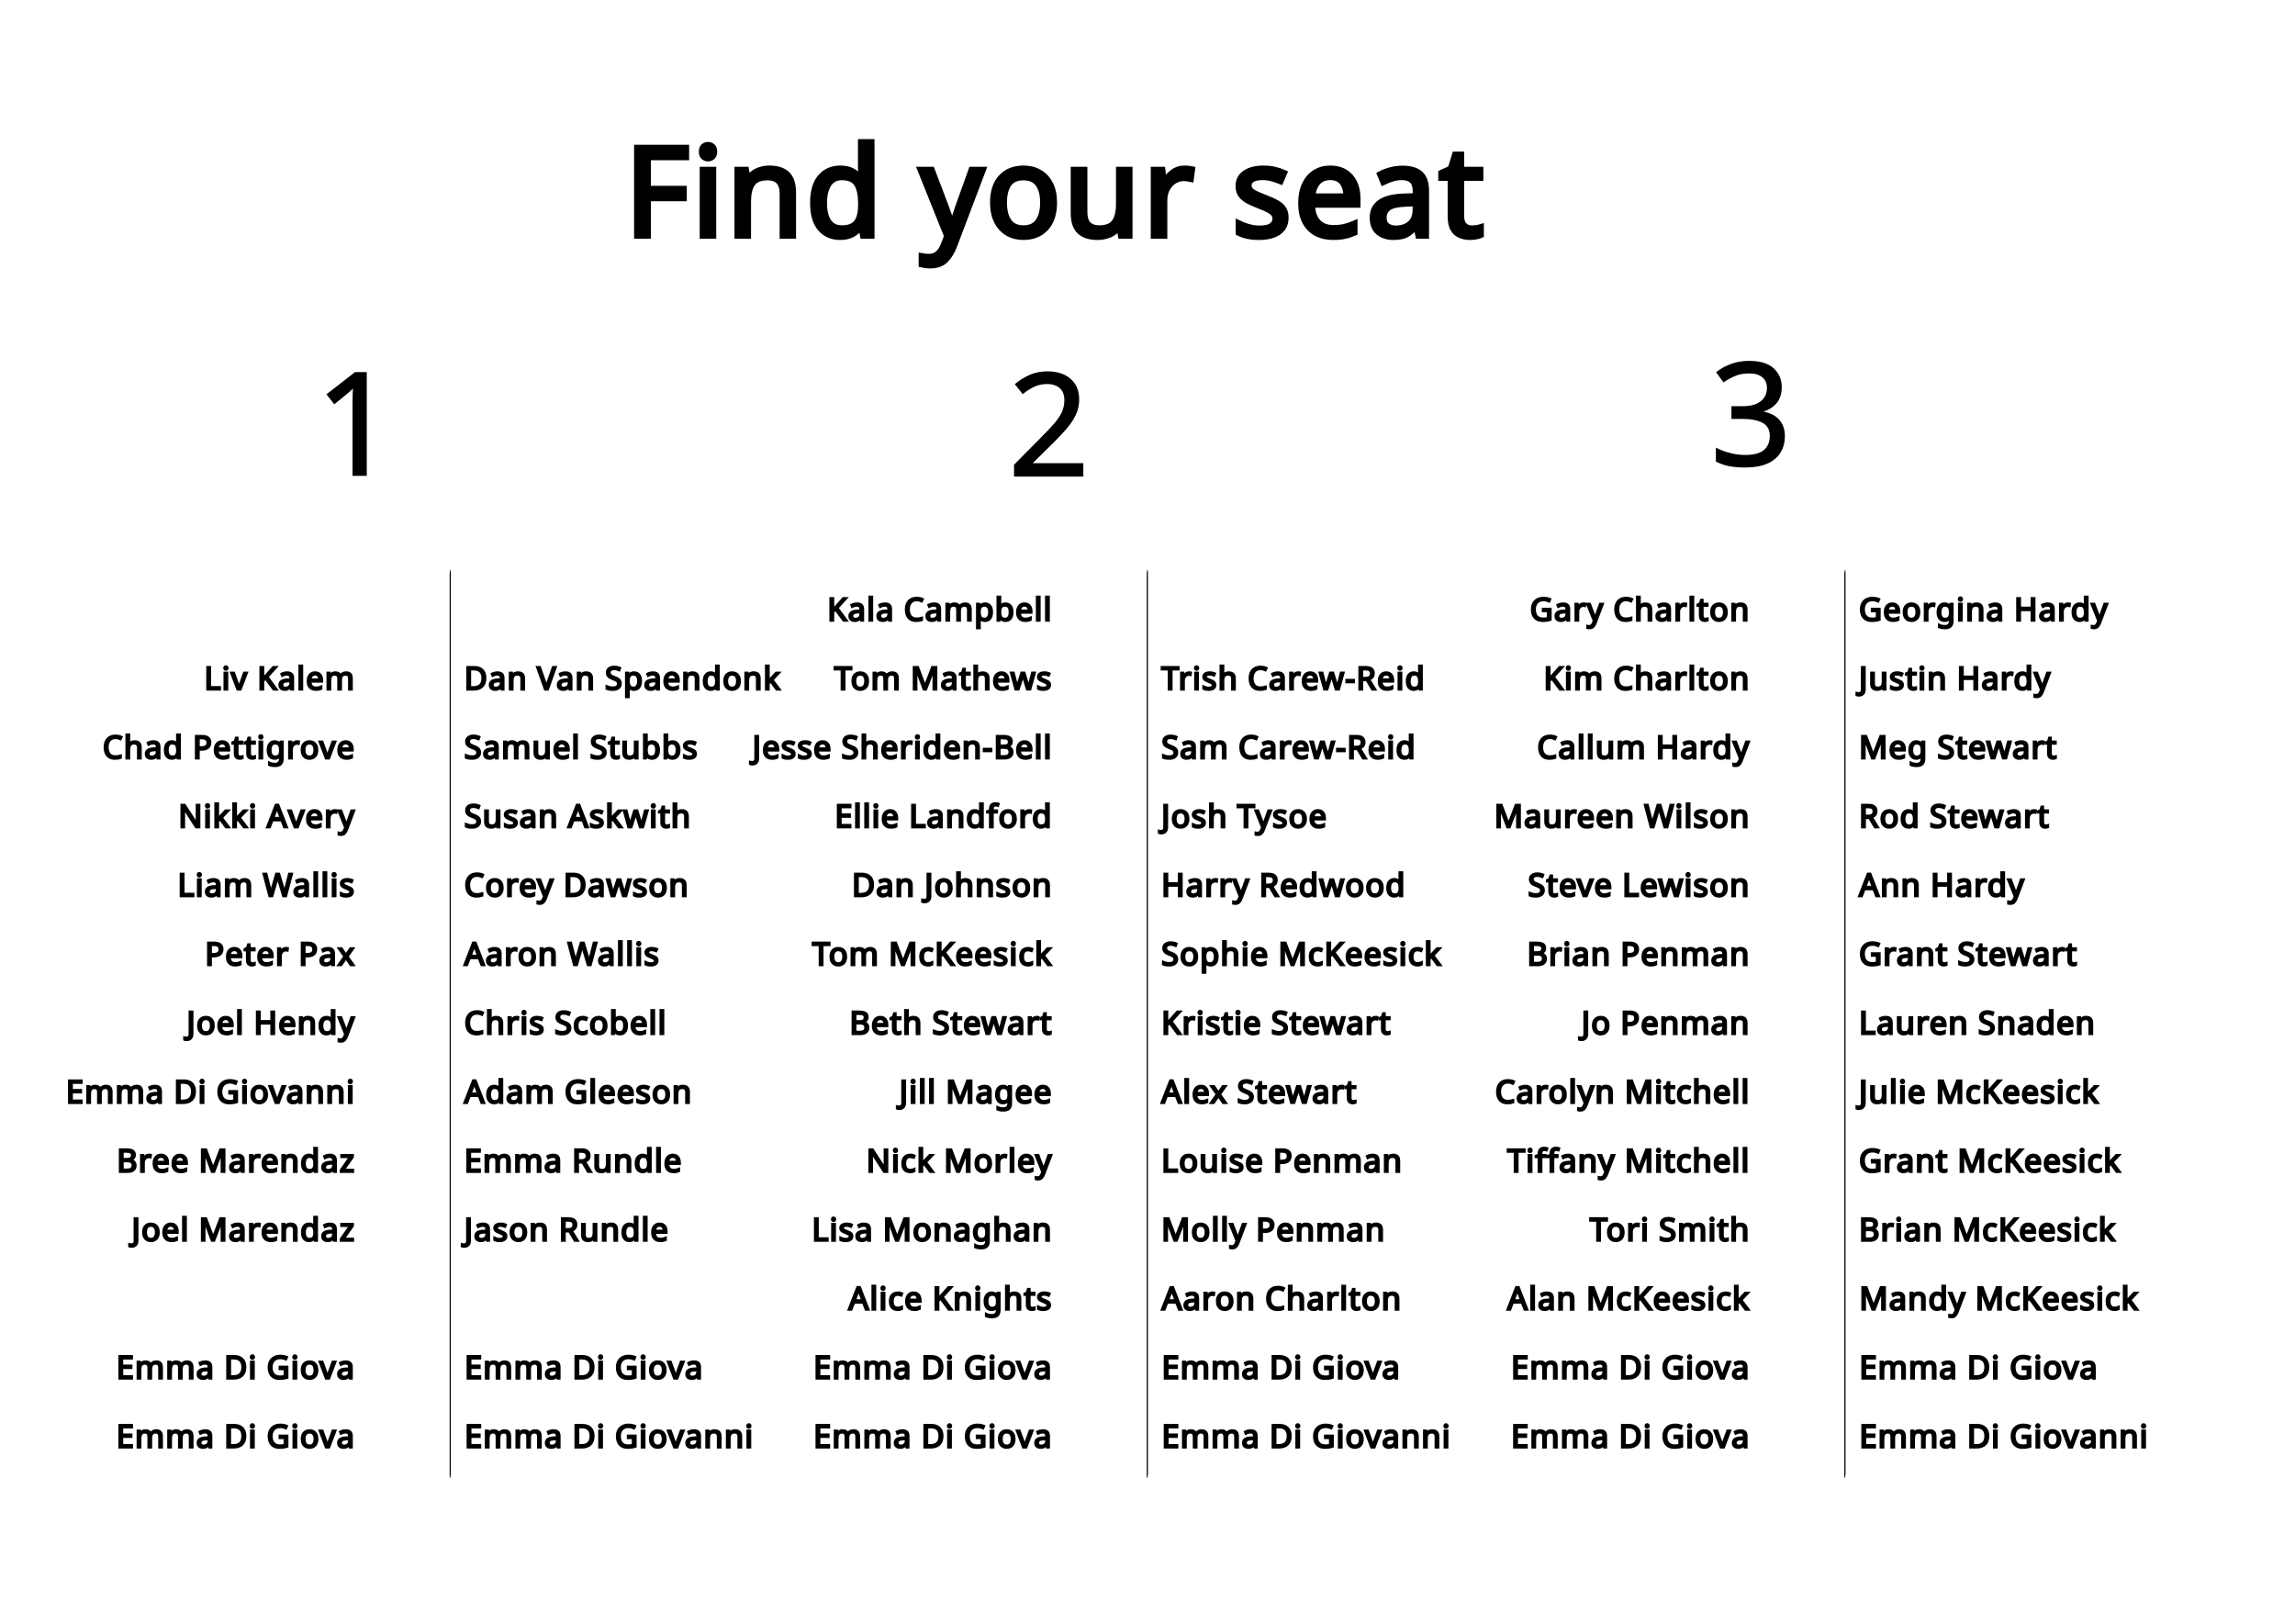
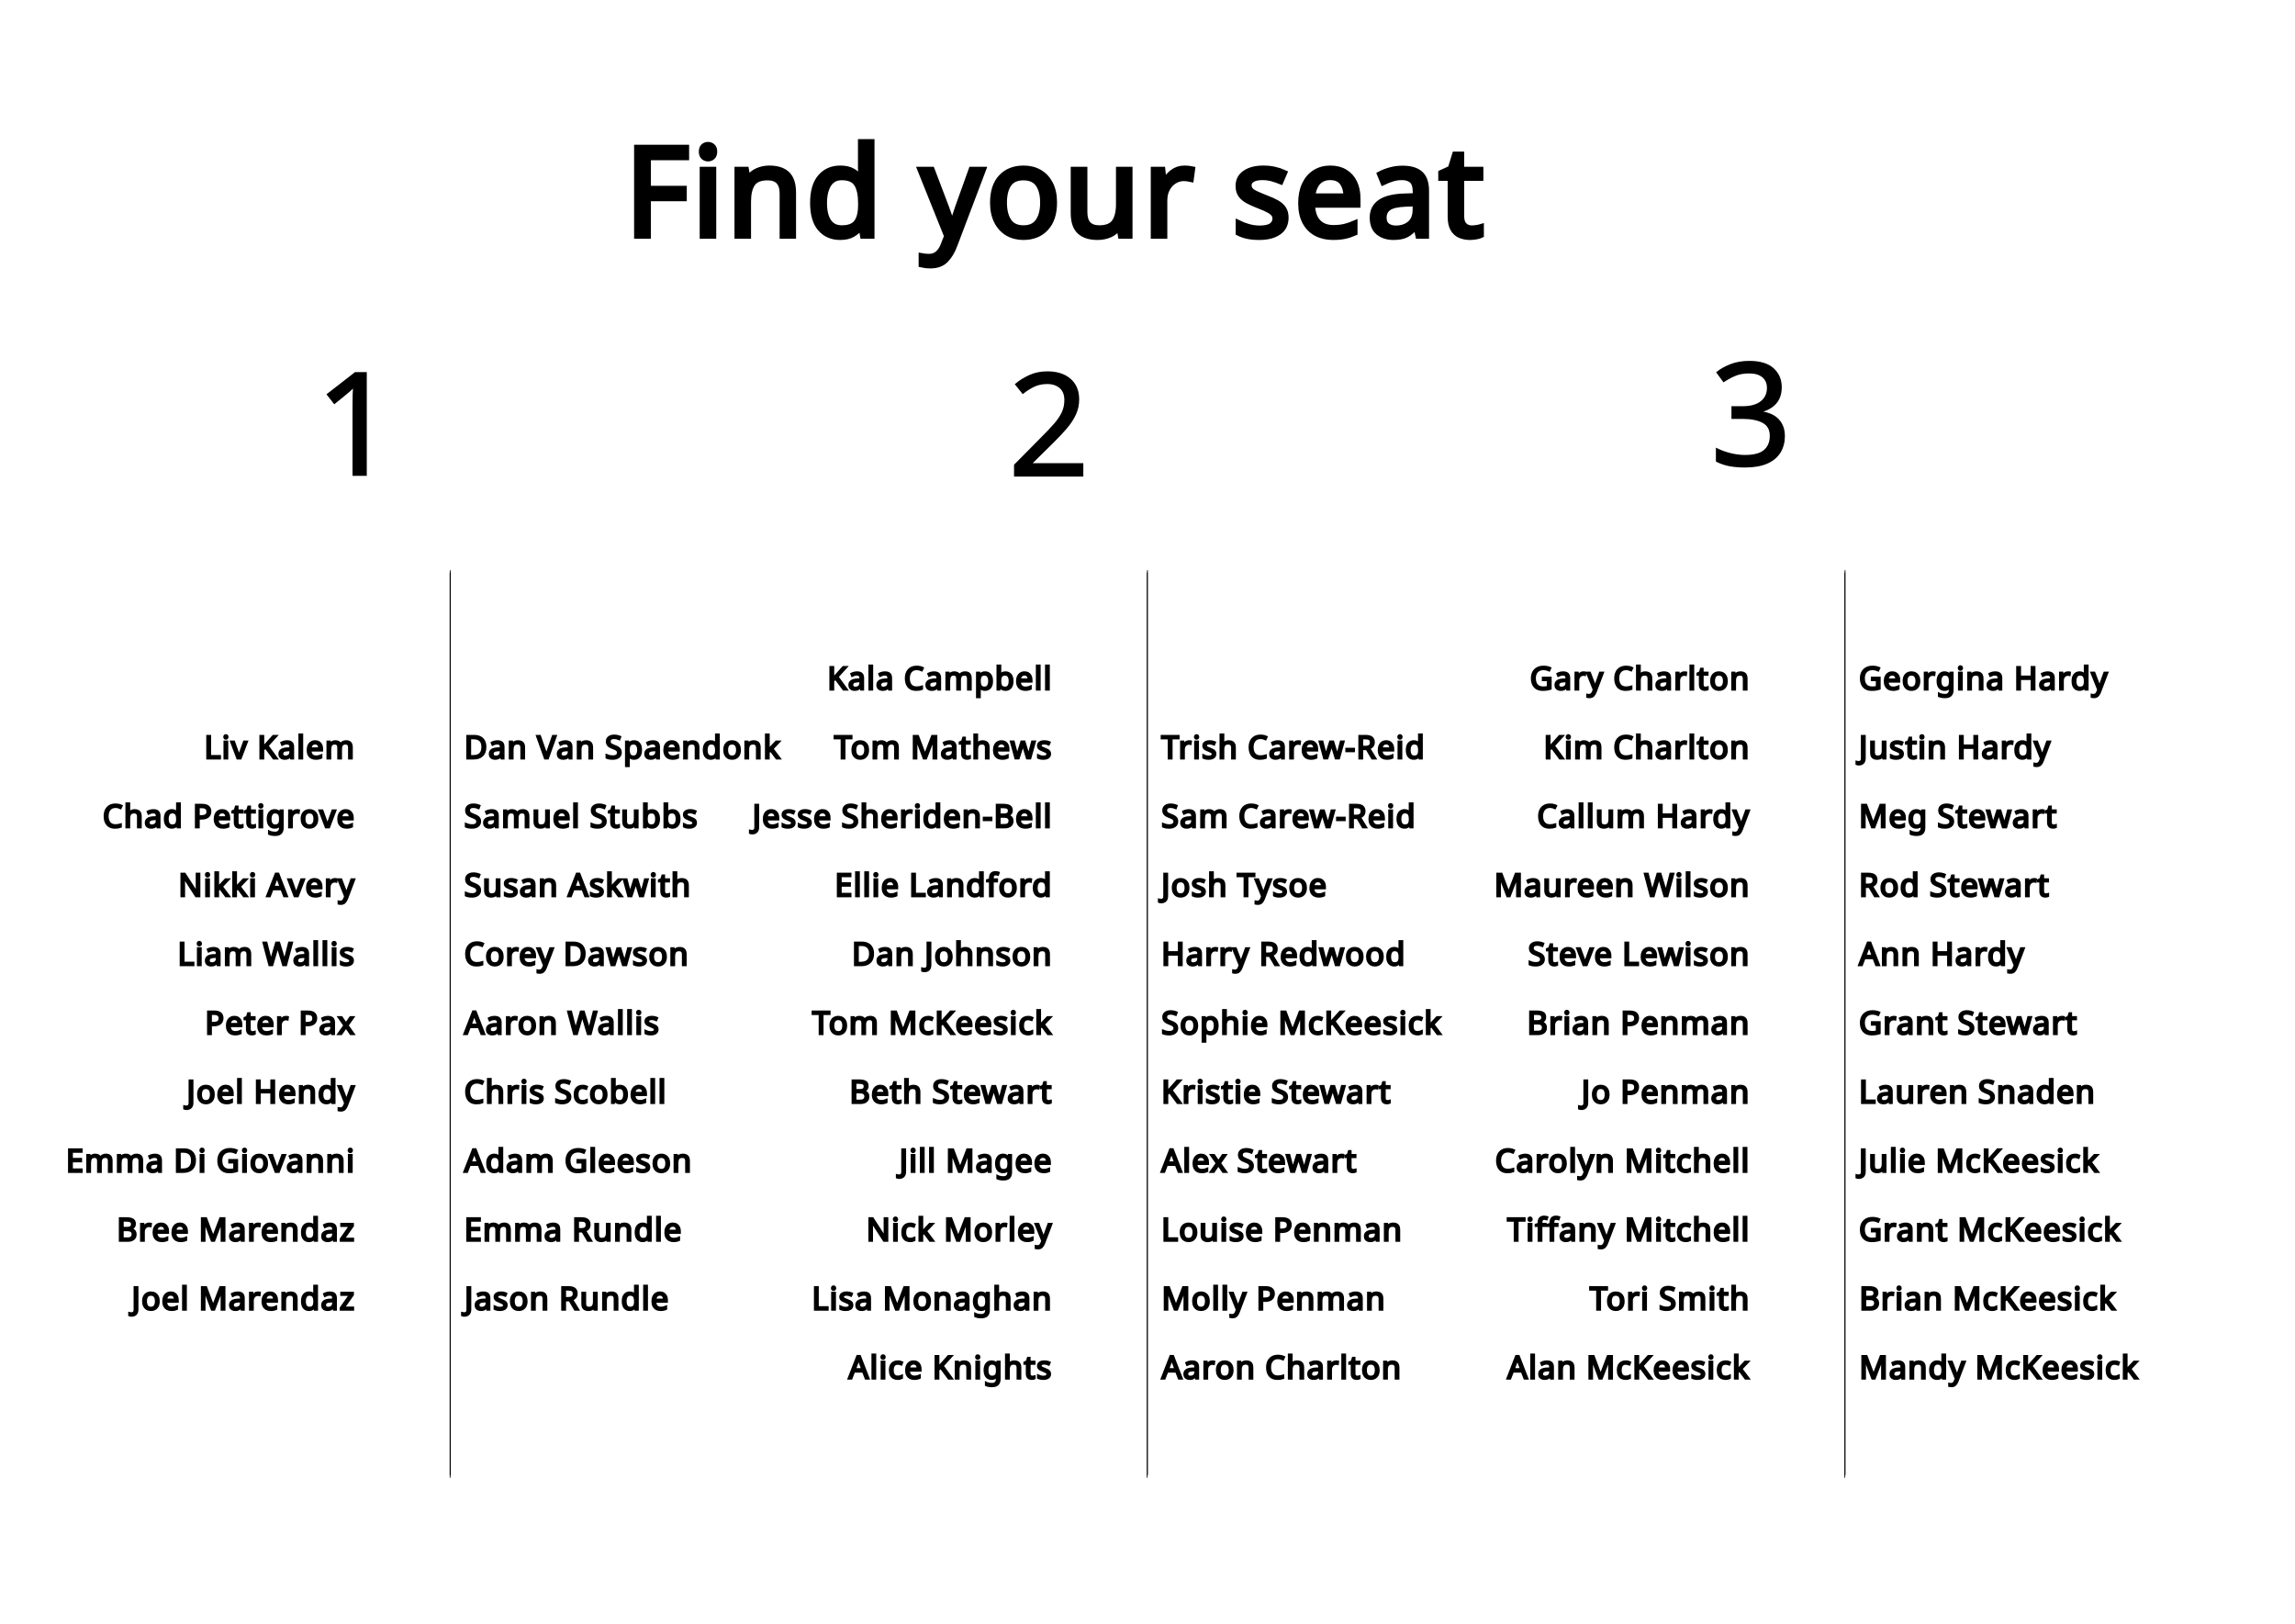
<svg xmlns="http://www.w3.org/2000/svg" height="841mm" id="svg82" version="1.1" viewBox="0 0 4493.9 3178.6" width="1189mm">
  <style>
  @font-face {
      font-family: "roseritta";
      src: url("./Roseritta.otf") format("truetype");
  }
  @font-face {
      font-family: "stmarie";
      src: url("./StMarie-Thin.otf") format("truetype");
  }
  </style>
  <g id="layer1" stroke-dashoffset="13.81" transform="translate(12.782 -62.19)">
    <text font-size="242.16px" id="text1" letter-spacing="5.652px" stroke-width="11.076" style="fill:#000000;font-family:roseritta;font-variant-caps:normal;font-variant-east-asian:normal;font-variant-ligatures:normal;font-variant-numeric:normal;stroke:#000000;text-anchor:middle" text-align="center" x="2217.664" xml:space="preserve" y="524.093">
      <tspan font-family="roseritta" font-size="242.16px" id="tspan1" stroke-width="11.076" style="font-variant-caps:normal;font-variant-east-asian:normal;font-variant-ligatures:normal;font-variant-numeric:normal" x="2220.49" y="524.093">Find your seat</tspan>
    </text>
    <text id="text4" style="fill:#000000;font-family:roseritta;font-size:279.11px;font-variant-caps:normal;font-variant-east-asian:normal;font-variant-ligatures:normal;font-variant-numeric:normal;letter-spacing:2px;stroke-width:3.919;stroke:#000000;text-anchor:middle" text-align="center" x="3600.817" xml:space="preserve" y="972.843">
      <tspan font-family="roseritta" font-size="279.11px" id="tspan4" style="font-variant-caps:normal;font-variant-east-asian:normal;font-variant-ligatures:normal;font-variant-numeric:normal" x="3601.817" y="972.843">3</tspan>
    </text>
    <text id="text3" style="fill:#000000;font-family:roseritta;font-size:279.11px;font-variant-caps:normal;font-variant-east-asian:normal;font-variant-ligatures:normal;font-variant-numeric:normal;letter-spacing:2px;stroke-width:3.919;stroke:#000000;text-anchor:middle" text-align="center" x="2225.644" xml:space="preserve" y="993.343">
      <tspan font-family="roseritta" font-size="279.11px" id="tspan3" style="font-variant-caps:normal;font-variant-east-asian:normal;font-variant-ligatures:normal;font-variant-numeric:normal" x="2226.644" y="993.343">2</tspan>
    </text>
    <text id="text2" style="fill:#000000;font-family:roseritta;font-size:279.11px;font-variant-caps:normal;font-variant-east-asian:normal;font-variant-ligatures:normal;font-variant-numeric:normal;letter-spacing:2px;stroke-width:3.919;stroke:#000000;text-anchor:middle" text-align="center" x="868.638" xml:space="preserve" y="992.009">
      <tspan font-family="roseritta" font-size="279.11px" id="tspan2" style="font-variant-caps:normal;font-variant-east-asian:normal;font-variant-ligatures:normal;font-variant-numeric:normal" x="869.638" y="992.009">1</tspan>
    </text>
    <g id="table1">
      <rect height="1776.4" id="table1Sep" image-rendering="auto" rx=".072" ry="5.752" stroke="#000" stroke-width="1.72" width=".516" x="868.52" y="1178.9" />
      <g id="table1LHS">
        <text id="text57" style="fill:#000000;font-family:stmarie;font-size:61.97px;letter-spacing:2px;stroke-width:3.919;stroke:#000000;text-anchor:end" text-align="end" x="840.119" xml:space="preserve" y="1277.511">
          <tspan id="tspan57" x="842.119" y="1277.511" />
        </text>
        <text id="text58" style="fill:#000000;font-family:stmarie;font-size:61.97px;letter-spacing:2px;stroke-width:3.919;stroke:#000000;text-anchor:end" text-align="end" x="840.119" xml:space="preserve" y="1412.429">
-           <tspan id="tspan58" x="842.119" y="1412.429">Liv Kalem</tspan>
+           <tspan id="tspan58" x="842.119" y="1412.429" />
        </text>
        <text id="text59" style="fill:#000000;font-family:stmarie;font-size:61.97px;letter-spacing:2px;stroke-width:3.919;stroke:#000000;text-anchor:end" text-align="end" x="840.119" xml:space="preserve" y="1547.347">
-           <tspan id="tspan59" x="842.119" y="1547.347">Chad Pettigrove</tspan>
+           <tspan id="tspan59" x="842.119" y="1547.347">Liv Kalem</tspan>
        </text>
        <text id="text60" style="fill:#000000;font-family:stmarie;font-size:61.97px;letter-spacing:2px;stroke-width:3.919;stroke:#000000;text-anchor:end" text-align="end" x="840.119" xml:space="preserve" y="1682.265">
-           <tspan id="tspan60" x="842.119" y="1682.265">Nikki Avery</tspan>
+           <tspan id="tspan60" x="842.119" y="1682.265">Chad Pettigrove</tspan>
        </text>
        <text id="text61" style="fill:#000000;font-family:stmarie;font-size:61.97px;letter-spacing:2px;stroke-width:3.919;stroke:#000000;text-anchor:end" text-align="end" x="840.119" xml:space="preserve" y="1817.184">
-           <tspan id="tspan61" x="842.119" y="1817.184">Liam Wallis</tspan>
+           <tspan id="tspan61" x="842.119" y="1817.184">Nikki Avery</tspan>
        </text>
        <text id="text62" style="fill:#000000;font-family:stmarie;font-size:61.97px;letter-spacing:2px;stroke-width:3.919;stroke:#000000;text-anchor:end" text-align="end" x="840.119" xml:space="preserve" y="1952.102">
-           <tspan id="tspan62" x="842.119" y="1952.102">Peter Pax</tspan>
+           <tspan id="tspan62" x="842.119" y="1952.102">Liam Wallis</tspan>
        </text>
        <text id="text63" style="fill:#000000;font-family:stmarie;font-size:61.97px;letter-spacing:2px;stroke-width:3.919;stroke:#000000;text-anchor:end" text-align="end" x="840.119" xml:space="preserve" y="2087.02">
-           <tspan id="tspan63" x="842.119" y="2087.02">Joel Hendy</tspan>
+           <tspan id="tspan63" x="842.119" y="2087.02">Peter Pax</tspan>
        </text>
        <text id="text64" style="fill:#000000;font-family:stmarie;font-size:61.97px;letter-spacing:2px;stroke-width:3.919;stroke:#000000;text-anchor:end" text-align="end" x="840.119" xml:space="preserve" y="2221.938">
-           <tspan id="tspan64" x="842.119" y="2221.938">Emma Di Giovanni</tspan>
+           <tspan id="tspan64" x="842.119" y="2221.938">Joel Hendy</tspan>
        </text>
        <text id="text65" style="fill:#000000;font-family:stmarie;font-size:61.97px;letter-spacing:2px;stroke-width:3.919;stroke:#000000;text-anchor:end" text-align="end" x="840.119" xml:space="preserve" y="2356.856">
-           <tspan id="tspan65" x="842.119" y="2356.856">Bree Marendaz</tspan>
+           <tspan id="tspan65" x="842.119" y="2356.856">Emma Di Giovanni</tspan>
        </text>
        <text id="text66" style="fill:#000000;font-family:stmarie;font-size:61.97px;letter-spacing:2px;stroke-width:3.919;stroke:#000000;text-anchor:end" text-align="end" x="840.119" xml:space="preserve" y="2491.774">
-           <tspan id="tspan66" x="842.119" y="2491.774">Joel Marendaz</tspan>
+           <tspan id="tspan66" x="842.119" y="2491.774">Bree Marendaz</tspan>
        </text>
        <text id="text67" style="fill:#000000;font-family:stmarie;font-size:61.97px;letter-spacing:2px;stroke-width:3.919;stroke:#000000;text-anchor:end" text-align="end" x="840.119" xml:space="preserve" y="2626.692">
-           <tspan id="tspan67" x="842.119" y="2626.692" />
+           <tspan id="tspan67" x="842.119" y="2626.692">Joel Marendaz</tspan>
        </text>
        <text id="text68" style="fill:#000000;font-family:stmarie;font-size:61.97px;letter-spacing:2px;stroke-width:3.919;stroke:#000000;text-anchor:end" text-align="end" x="840.119" xml:space="preserve" y="2761.61">
-           <tspan id="tspan68" x="842.119" y="2761.61">Emma Di Giova</tspan>
+           <tspan id="tspan68" x="842.119" y="2761.61" />
        </text>
        <text id="text69" style="fill:#000000;font-family:stmarie;font-size:61.97px;letter-spacing:2px;stroke-width:3.919;stroke:#000000;text-anchor:end" text-align="end" x="840.119" xml:space="preserve" y="2896.528">
-           <tspan id="tspan69" x="842.119" y="2896.528">Emma Di Giova</tspan>
+           <tspan id="tspan69" x="842.119" y="2896.528" />
        </text>
      </g>
      <g id="table1RHS">
        <text id="text70" style="fill:#000000;font-family:stmarie;font-size:61.97px;letter-spacing:2px;stroke-width:3.919;stroke:#000000;text-anchor:end" text-align="end" x="896.201" xml:space="preserve" y="1277.511">
          <tspan id="tspan70" text-align="start" text-anchor="start" x="896.201" y="1277.511" />
        </text>
        <text id="text71" style="fill:#000000;font-family:stmarie;font-size:61.97px;letter-spacing:2px;stroke-width:3.919;stroke:#000000;text-anchor:end" text-align="end" x="896.201" xml:space="preserve" y="1412.429">
-           <tspan id="tspan71" text-align="start" text-anchor="start" x="896.201" y="1412.429">Dan Van Spaendonk</tspan>
+           <tspan id="tspan71" text-align="start" text-anchor="start" x="896.201" y="1412.429" />
        </text>
        <text id="text72" style="fill:#000000;font-family:stmarie;font-size:61.97px;letter-spacing:2px;stroke-width:3.919;stroke:#000000;text-anchor:end" text-align="end" x="896.201" xml:space="preserve" y="1547.347">
-           <tspan id="tspan72" text-align="start" text-anchor="start" x="896.201" y="1547.347">Samuel Stubbs</tspan>
+           <tspan id="tspan72" text-align="start" text-anchor="start" x="896.201" y="1547.347">Dan Van Spaendonk</tspan>
        </text>
        <text id="text73" style="fill:#000000;font-family:stmarie;font-size:61.97px;letter-spacing:2px;stroke-width:3.919;stroke:#000000;text-anchor:end" text-align="end" x="896.201" xml:space="preserve" y="1682.265">
-           <tspan id="tspan73" text-align="start" text-anchor="start" x="896.201" y="1682.265">Susan Askwith</tspan>
+           <tspan id="tspan73" text-align="start" text-anchor="start" x="896.201" y="1682.265">Samuel Stubbs</tspan>
        </text>
        <text id="text74" style="fill:#000000;font-family:stmarie;font-size:61.97px;letter-spacing:2px;stroke-width:3.919;stroke:#000000;text-anchor:end" text-align="end" x="896.201" xml:space="preserve" y="1817.184">
-           <tspan id="tspan74" text-align="start" text-anchor="start" x="896.201" y="1817.184">Corey Dawson</tspan>
+           <tspan id="tspan74" text-align="start" text-anchor="start" x="896.201" y="1817.184">Susan Askwith</tspan>
        </text>
        <text id="text75" style="fill:#000000;font-family:stmarie;font-size:61.97px;letter-spacing:2px;stroke-width:3.919;stroke:#000000;text-anchor:end" text-align="end" x="896.201" xml:space="preserve" y="1952.102">
-           <tspan id="tspan75" text-align="start" text-anchor="start" x="896.201" y="1952.102">Aaron Wallis</tspan>
+           <tspan id="tspan75" text-align="start" text-anchor="start" x="896.201" y="1952.102">Corey Dawson</tspan>
        </text>
        <text id="text76" style="fill:#000000;font-family:stmarie;font-size:61.97px;letter-spacing:2px;stroke-width:3.919;stroke:#000000;text-anchor:end" text-align="end" x="896.201" xml:space="preserve" y="2087.02">
-           <tspan id="tspan76" text-align="start" text-anchor="start" x="896.201" y="2087.02">Chris Scobell</tspan>
+           <tspan id="tspan76" text-align="start" text-anchor="start" x="896.201" y="2087.02">Aaron Wallis</tspan>
        </text>
        <text id="text77" style="fill:#000000;font-family:stmarie;font-size:61.97px;letter-spacing:2px;stroke-width:3.919;stroke:#000000;text-anchor:end" text-align="end" x="896.201" xml:space="preserve" y="2221.938">
-           <tspan id="tspan77" text-align="start" text-anchor="start" x="896.201" y="2221.938">Adam Gleeson</tspan>
+           <tspan id="tspan77" text-align="start" text-anchor="start" x="896.201" y="2221.938">Chris Scobell</tspan>
        </text>
        <text id="text78" style="fill:#000000;font-family:stmarie;font-size:61.97px;letter-spacing:2px;stroke-width:3.919;stroke:#000000;text-anchor:end" text-align="end" x="896.201" xml:space="preserve" y="2356.856">
-           <tspan id="tspan78" text-align="start" text-anchor="start" x="896.201" y="2356.856">Emma Rundle</tspan>
+           <tspan id="tspan78" text-align="start" text-anchor="start" x="896.201" y="2356.856">Adam Gleeson</tspan>
        </text>
        <text id="text79" style="fill:#000000;font-family:stmarie;font-size:61.97px;letter-spacing:2px;stroke-width:3.919;stroke:#000000;text-anchor:end" text-align="end" x="896.201" xml:space="preserve" y="2491.774">
-           <tspan id="tspan79" text-align="start" text-anchor="start" x="896.201" y="2491.774">Jason Rundle</tspan>
+           <tspan id="tspan79" text-align="start" text-anchor="start" x="896.201" y="2491.774">Emma Rundle</tspan>
        </text>
        <text id="text80" style="fill:#000000;font-family:stmarie;font-size:61.97px;letter-spacing:2px;stroke-width:3.919;stroke:#000000;text-anchor:end" text-align="end" x="896.82" xml:space="preserve" y="2626.692">
-           <tspan id="tspan80" text-align="start" text-anchor="start" x="896.82" y="2626.692" />
+           <tspan id="tspan80" text-align="start" text-anchor="start" x="896.82" y="2626.692">Jason Rundle</tspan>
        </text>
        <text id="text81" style="fill:#000000;font-family:stmarie;font-size:61.97px;letter-spacing:2px;stroke-width:3.919;stroke:#000000;text-anchor:end" text-align="end" x="896.82" xml:space="preserve" y="2761.61">
-           <tspan id="tspan81" text-align="start" text-anchor="start" x="896.82" y="2761.61">Emma Di Giova</tspan>
+           <tspan id="tspan81" text-align="start" text-anchor="start" x="896.82" y="2761.61" />
        </text>
        <text id="text82" style="fill:#000000;font-family:stmarie;font-size:61.97px;letter-spacing:2px;stroke-width:3.919;stroke:#000000;text-anchor:end" text-align="end" x="896.82" xml:space="preserve" y="2896.528">
-           <tspan id="tspan82" text-align="start" text-anchor="start" x="896.82" y="2896.528">Emma Di Giovanni</tspan>
+           <tspan id="tspan82" text-align="start" text-anchor="start" x="896.82" y="2896.528" />
        </text>
      </g>
    </g>
    <g id="table2">
      <rect height="1776.4" id="rect31" image-rendering="auto" rx=".072" ry="5.752" stroke="#000" stroke-width="1.72" width=".516" x="2233.6" y="1178.9" />
      <g id="table2LHS">
        <text id="text31" style="fill:#000000;font-family:stmarie;font-size:61.97px;letter-spacing:2px;stroke-width:3.919;stroke:#000000;text-anchor:end" text-align="end" x="2205.219" xml:space="preserve" y="1277.511">
-           <tspan id="tspan31" x="2207.219" y="1277.511">Kala Campbell</tspan>
+           <tspan id="tspan31" x="2207.219" y="1277.511" />
        </text>
        <text id="text32" style="fill:#000000;font-family:stmarie;font-size:61.97px;letter-spacing:2px;stroke-width:3.919;stroke:#000000;text-anchor:end" text-align="end" x="2205.219" xml:space="preserve" y="1412.429">
-           <tspan id="tspan32" x="2207.219" y="1412.429">Tom Mathews</tspan>
+           <tspan id="tspan32" x="2207.219" y="1412.429">Kala Campbell</tspan>
        </text>
        <text id="text33" style="fill:#000000;font-family:stmarie;font-size:61.97px;letter-spacing:2px;stroke-width:3.919;stroke:#000000;text-anchor:end" text-align="end" x="2205.219" xml:space="preserve" y="1547.347">
-           <tspan id="tspan33" x="2207.219" y="1547.347">Jesse Sheriden-Bell</tspan>
+           <tspan id="tspan33" x="2207.219" y="1547.347">Tom Mathews</tspan>
        </text>
        <text id="text34" style="fill:#000000;font-family:stmarie;font-size:61.97px;letter-spacing:2px;stroke-width:3.919;stroke:#000000;text-anchor:end" text-align="end" x="2205.219" xml:space="preserve" y="1682.265">
-           <tspan id="tspan34" x="2207.219" y="1682.265">Ellie Landford</tspan>
+           <tspan id="tspan34" x="2207.219" y="1682.265">Jesse Sheriden-Bell</tspan>
        </text>
        <text id="text35" style="fill:#000000;font-family:stmarie;font-size:61.97px;letter-spacing:2px;stroke-width:3.919;stroke:#000000;text-anchor:end" text-align="end" x="2205.219" xml:space="preserve" y="1817.184">
-           <tspan id="tspan35" x="2207.219" y="1817.184">Dan Johnson</tspan>
+           <tspan id="tspan35" x="2207.219" y="1817.184">Ellie Landford</tspan>
        </text>
        <text id="text36" style="fill:#000000;font-family:stmarie;font-size:61.97px;letter-spacing:2px;stroke-width:3.919;stroke:#000000;text-anchor:end" text-align="end" x="2205.219" xml:space="preserve" y="1952.102">
-           <tspan id="tspan36" x="2207.219" y="1952.102">Tom McKeesick</tspan>
+           <tspan id="tspan36" x="2207.219" y="1952.102">Dan Johnson</tspan>
        </text>
        <text id="text37" style="fill:#000000;font-family:stmarie;font-size:61.97px;letter-spacing:2px;stroke-width:3.919;stroke:#000000;text-anchor:end" text-align="end" x="2205.219" xml:space="preserve" y="2087.02">
-           <tspan id="tspan37" x="2207.219" y="2087.02">Beth Stewart</tspan>
+           <tspan id="tspan37" x="2207.219" y="2087.02">Tom McKeesick</tspan>
        </text>
        <text id="text38" style="fill:#000000;font-family:stmarie;font-size:61.97px;letter-spacing:2px;stroke-width:3.919;stroke:#000000;text-anchor:end" text-align="end" x="2205.219" xml:space="preserve" y="2221.938">
-           <tspan id="tspan38" x="2207.219" y="2221.938">Jill Magee</tspan>
+           <tspan id="tspan38" x="2207.219" y="2221.938">Beth Stewart</tspan>
        </text>
        <text id="text39" style="fill:#000000;font-family:stmarie;font-size:61.97px;letter-spacing:2px;stroke-width:3.919;stroke:#000000;text-anchor:end" text-align="end" x="2205.219" xml:space="preserve" y="2356.856">
-           <tspan id="tspan39" x="2207.219" y="2356.856">Nick Morley</tspan>
+           <tspan id="tspan39" x="2207.219" y="2356.856">Jill Magee</tspan>
        </text>
        <text id="text40" style="fill:#000000;font-family:stmarie;font-size:61.97px;letter-spacing:2px;stroke-width:3.919;stroke:#000000;text-anchor:end" text-align="end" x="2205.219" xml:space="preserve" y="2491.774">
-           <tspan id="tspan40" x="2207.219" y="2491.774">Lisa Monaghan</tspan>
+           <tspan id="tspan40" x="2207.219" y="2491.774">Nick Morley</tspan>
        </text>
        <text id="text41" style="fill:#000000;font-family:stmarie;font-size:61.97px;letter-spacing:2px;stroke-width:3.919;stroke:#000000;text-anchor:end" text-align="end" x="2205.219" xml:space="preserve" y="2626.692">
-           <tspan id="tspan41" x="2207.219" y="2626.692">Alice Knights</tspan>
+           <tspan id="tspan41" x="2207.219" y="2626.692">Lisa Monaghan</tspan>
        </text>
        <text id="text42" style="fill:#000000;font-family:stmarie;font-size:61.97px;letter-spacing:2px;stroke-width:3.919;stroke:#000000;text-anchor:end" text-align="end" x="2205.219" xml:space="preserve" y="2761.61">
-           <tspan id="tspan42" x="2207.219" y="2761.61">Emma Di Giova</tspan>
+           <tspan id="tspan42" x="2207.219" y="2761.61">Alice Knights</tspan>
        </text>
        <text id="text43" style="fill:#000000;font-family:stmarie;font-size:61.97px;letter-spacing:2px;stroke-width:3.919;stroke:#000000;text-anchor:end" text-align="end" x="2205.219" xml:space="preserve" y="2896.528">
-           <tspan id="tspan43" x="2207.219" y="2896.528">Emma Di Giova</tspan>
+           <tspan id="tspan43" x="2207.219" y="2896.528" />
        </text>
      </g>
      <g id="table2RHS">
        <text id="text44" style="fill:#000000;font-family:stmarie;font-size:61.97px;letter-spacing:2px;stroke-width:3.919;stroke:#000000;text-anchor:end" text-align="end" x="2261.3" xml:space="preserve" y="1277.511">
          <tspan id="tspan44" text-align="start" text-anchor="start" x="2261.3" y="1277.511" />
        </text>
        <text id="text45" style="fill:#000000;font-family:stmarie;font-size:61.97px;letter-spacing:2px;stroke-width:3.919;stroke:#000000;text-anchor:end" text-align="end" x="2261.3" xml:space="preserve" y="1412.429">
-           <tspan id="tspan45" text-align="start" text-anchor="start" x="2261.3" y="1412.429">Trish Carew-Reid</tspan>
+           <tspan id="tspan45" text-align="start" text-anchor="start" x="2261.3" y="1412.429" />
        </text>
        <text id="text46" style="fill:#000000;font-family:stmarie;font-size:61.97px;letter-spacing:2px;stroke-width:3.919;stroke:#000000;text-anchor:end" text-align="end" x="2261.3" xml:space="preserve" y="1547.347">
-           <tspan id="tspan46" text-align="start" text-anchor="start" x="2261.3" y="1547.347">Sam Carew-Reid</tspan>
+           <tspan id="tspan46" text-align="start" text-anchor="start" x="2261.3" y="1547.347">Trish Carew-Reid</tspan>
        </text>
        <text id="text47" style="fill:#000000;font-family:stmarie;font-size:61.97px;letter-spacing:2px;stroke-width:3.919;stroke:#000000;text-anchor:end" text-align="end" x="2261.3" xml:space="preserve" y="1682.265">
-           <tspan id="tspan47" text-align="start" text-anchor="start" x="2261.3" y="1682.265">Josh Tysoe</tspan>
+           <tspan id="tspan47" text-align="start" text-anchor="start" x="2261.3" y="1682.265">Sam Carew-Reid</tspan>
        </text>
        <text id="text48" style="fill:#000000;font-family:stmarie;font-size:61.97px;letter-spacing:2px;stroke-width:3.919;stroke:#000000;text-anchor:end" text-align="end" x="2261.3" xml:space="preserve" y="1817.184">
-           <tspan id="tspan48" text-align="start" text-anchor="start" x="2261.3" y="1817.184">Harry Redwood</tspan>
+           <tspan id="tspan48" text-align="start" text-anchor="start" x="2261.3" y="1817.184">Josh Tysoe</tspan>
        </text>
        <text id="text49" style="fill:#000000;font-family:stmarie;font-size:61.97px;letter-spacing:2px;stroke-width:3.919;stroke:#000000;text-anchor:end" text-align="end" x="2261.3" xml:space="preserve" y="1952.102">
-           <tspan id="tspan49" text-align="start" text-anchor="start" x="2261.3" y="1952.102">Sophie McKeesick</tspan>
+           <tspan id="tspan49" text-align="start" text-anchor="start" x="2261.3" y="1952.102">Harry Redwood</tspan>
        </text>
        <text id="text50" style="fill:#000000;font-family:stmarie;font-size:61.97px;letter-spacing:2px;stroke-width:3.919;stroke:#000000;text-anchor:end" text-align="end" x="2261.3" xml:space="preserve" y="2087.02">
-           <tspan id="tspan50" text-align="start" text-anchor="start" x="2261.3" y="2087.02">Kristie Stewart</tspan>
+           <tspan id="tspan50" text-align="start" text-anchor="start" x="2261.3" y="2087.02">Sophie McKeesick</tspan>
        </text>
        <text id="text51" style="fill:#000000;font-family:stmarie;font-size:61.97px;letter-spacing:2px;stroke-width:3.919;stroke:#000000;text-anchor:end" text-align="end" x="2261.3" xml:space="preserve" y="2221.938">
-           <tspan id="tspan51" text-align="start" text-anchor="start" x="2261.3" y="2221.938">Alex Stewart</tspan>
+           <tspan id="tspan51" text-align="start" text-anchor="start" x="2261.3" y="2221.938">Kristie Stewart</tspan>
        </text>
        <text id="text52" style="fill:#000000;font-family:stmarie;font-size:61.97px;letter-spacing:2px;stroke-width:3.919;stroke:#000000;text-anchor:end" text-align="end" x="2261.3" xml:space="preserve" y="2356.856">
-           <tspan id="tspan52" text-align="start" text-anchor="start" x="2261.3" y="2356.856">Louise Penman</tspan>
+           <tspan id="tspan52" text-align="start" text-anchor="start" x="2261.3" y="2356.856">Alex Stewart</tspan>
        </text>
        <text id="text53" style="fill:#000000;font-family:stmarie;font-size:61.97px;letter-spacing:2px;stroke-width:3.919;stroke:#000000;text-anchor:end" text-align="end" x="2261.3" xml:space="preserve" y="2491.774">
-           <tspan id="tspan53" text-align="start" text-anchor="start" x="2261.3" y="2491.774">Molly Penman</tspan>
+           <tspan id="tspan53" text-align="start" text-anchor="start" x="2261.3" y="2491.774">Louise Penman</tspan>
        </text>
        <text id="text54" style="fill:#000000;font-family:stmarie;font-size:61.97px;letter-spacing:2px;stroke-width:3.919;stroke:#000000;text-anchor:end" text-align="end" x="2261.92" xml:space="preserve" y="2626.692">
-           <tspan id="tspan54" text-align="start" text-anchor="start" x="2261.92" y="2626.692">Aaron Charlton</tspan>
+           <tspan id="tspan54" text-align="start" text-anchor="start" x="2261.92" y="2626.692">Molly Penman</tspan>
        </text>
        <text id="text55" style="fill:#000000;font-family:stmarie;font-size:61.97px;letter-spacing:2px;stroke-width:3.919;stroke:#000000;text-anchor:end" text-align="end" x="2261.92" xml:space="preserve" y="2761.61">
-           <tspan id="tspan55" text-align="start" text-anchor="start" x="2261.92" y="2761.61">Emma Di Giova</tspan>
+           <tspan id="tspan55" text-align="start" text-anchor="start" x="2261.92" y="2761.61">Aaron Charlton</tspan>
        </text>
        <text id="text56" style="fill:#000000;font-family:stmarie;font-size:61.97px;letter-spacing:2px;stroke-width:3.919;stroke:#000000;text-anchor:end" text-align="end" x="2261.92" xml:space="preserve" y="2896.528">
-           <tspan id="tspan56" text-align="start" text-anchor="start" x="2261.92" y="2896.528">Emma Di Giovanni</tspan>
+           <tspan id="tspan56" text-align="start" text-anchor="start" x="2261.92" y="2896.528" />
        </text>
      </g>
    </g>
    <g id="table3">
      <rect height="1776.4" id="table3Sep" image-rendering="auto" rx=".072" ry="5.752" stroke="#000" stroke-width="1.72" width=".516" x="3599.6" y="1178.9" />
      <g id="table3LHS">
        <text id="text5" style="fill:#000000;font-family:stmarie;font-size:61.97px;letter-spacing:2px;stroke-width:3.919;stroke:#000000;text-anchor:end" text-align="end" x="3571.219" xml:space="preserve" y="1277.511">
-           <tspan id="tspan5" x="3573.219" y="1277.511">Gary Charlton</tspan>
+           <tspan id="tspan5" x="3573.219" y="1277.511" />
        </text>
        <text id="text6" style="fill:#000000;font-family:stmarie;font-size:61.97px;letter-spacing:2px;stroke-width:3.919;stroke:#000000;text-anchor:end" text-align="end" x="3571.219" xml:space="preserve" y="1412.429">
-           <tspan id="tspan6" x="3573.219" y="1412.429">Kim Charlton</tspan>
+           <tspan id="tspan6" x="3573.219" y="1412.429">Gary Charlton</tspan>
        </text>
        <text id="text7" style="fill:#000000;font-family:stmarie;font-size:61.97px;letter-spacing:2px;stroke-width:3.919;stroke:#000000;text-anchor:end" text-align="end" x="3571.219" xml:space="preserve" y="1547.347">
-           <tspan id="tspan7" x="3573.219" y="1547.347">Callum Hardy</tspan>
+           <tspan id="tspan7" x="3573.219" y="1547.347">Kim Charlton</tspan>
        </text>
        <text id="text8" style="fill:#000000;font-family:stmarie;font-size:61.97px;letter-spacing:2px;stroke-width:3.919;stroke:#000000;text-anchor:end" text-align="end" x="3571.219" xml:space="preserve" y="1682.265">
-           <tspan id="tspan8" x="3573.219" y="1682.265">Maureen Wilson</tspan>
+           <tspan id="tspan8" x="3573.219" y="1682.265">Callum Hardy</tspan>
        </text>
        <text id="text9" style="fill:#000000;font-family:stmarie;font-size:61.97px;letter-spacing:2px;stroke-width:3.919;stroke:#000000;text-anchor:end" text-align="end" x="3571.219" xml:space="preserve" y="1817.184">
-           <tspan id="tspan9" x="3573.219" y="1817.184">Steve Lewison</tspan>
+           <tspan id="tspan9" x="3573.219" y="1817.184">Maureen Wilson</tspan>
        </text>
        <text id="text10" style="fill:#000000;font-family:stmarie;font-size:61.97px;letter-spacing:2px;stroke-width:3.919;stroke:#000000;text-anchor:end" text-align="end" x="3571.219" xml:space="preserve" y="1952.102">
-           <tspan id="tspan10" x="3573.219" y="1952.102">Brian Penman</tspan>
+           <tspan id="tspan10" x="3573.219" y="1952.102">Steve Lewison</tspan>
        </text>
        <text id="text11" style="fill:#000000;font-family:stmarie;font-size:61.97px;letter-spacing:2px;stroke-width:3.919;stroke:#000000;text-anchor:end" text-align="end" x="3571.219" xml:space="preserve" y="2087.02">
-           <tspan id="tspan11" x="3573.219" y="2087.02">Jo Penman</tspan>
+           <tspan id="tspan11" x="3573.219" y="2087.02">Brian Penman</tspan>
        </text>
        <text id="text12" style="fill:#000000;font-family:stmarie;font-size:61.97px;letter-spacing:2px;stroke-width:3.919;stroke:#000000;text-anchor:end" text-align="end" x="3571.219" xml:space="preserve" y="2221.938">
-           <tspan id="tspan12" x="3573.219" y="2221.938">Carolyn Mitchell</tspan>
+           <tspan id="tspan12" x="3573.219" y="2221.938">Jo Penman</tspan>
        </text>
        <text id="text13" style="fill:#000000;font-family:stmarie;font-size:61.97px;letter-spacing:2px;stroke-width:3.919;stroke:#000000;text-anchor:end" text-align="end" x="3571.219" xml:space="preserve" y="2356.856">
-           <tspan id="tspan13" x="3573.219" y="2356.856">Tiffany Mitchell</tspan>
+           <tspan id="tspan13" x="3573.219" y="2356.856">Carolyn Mitchell</tspan>
        </text>
        <text id="text14" style="fill:#000000;font-family:stmarie;font-size:61.97px;letter-spacing:2px;stroke-width:3.919;stroke:#000000;text-anchor:end" text-align="end" x="3571.219" xml:space="preserve" y="2491.774">
-           <tspan id="tspan14" x="3573.219" y="2491.774">Tori Smith</tspan>
+           <tspan id="tspan14" x="3573.219" y="2491.774">Tiffany Mitchell</tspan>
        </text>
        <text id="text15" style="fill:#000000;font-family:stmarie;font-size:61.97px;letter-spacing:2px;stroke-width:3.919;stroke:#000000;text-anchor:end" text-align="end" x="3571.219" xml:space="preserve" y="2626.692">
-           <tspan id="tspan15" x="3573.219" y="2626.692">Alan McKeesick</tspan>
+           <tspan id="tspan15" x="3573.219" y="2626.692">Tori Smith</tspan>
        </text>
        <text id="text16" style="fill:#000000;font-family:stmarie;font-size:61.97px;letter-spacing:2px;stroke-width:3.919;stroke:#000000;text-anchor:end" text-align="end" x="3571.219" xml:space="preserve" y="2761.61">
-           <tspan id="tspan16" x="3573.219" y="2761.61">Emma Di Giova</tspan>
+           <tspan id="tspan16" x="3573.219" y="2761.61">Alan McKeesick</tspan>
        </text>
        <text id="text17" style="fill:#000000;font-family:stmarie;font-size:61.97px;letter-spacing:2px;stroke-width:3.919;stroke:#000000;text-anchor:end" text-align="end" x="3571.219" xml:space="preserve" y="2896.528">
-           <tspan id="tspan17" x="3573.219" y="2896.528">Emma Di Giova</tspan>
+           <tspan id="tspan17" x="3573.219" y="2896.528" />
        </text>
      </g>
      <g id="table3RHS">
        <text id="text18" style="fill:#000000;font-family:stmarie;font-size:61.97px;letter-spacing:2px;stroke-width:3.919;stroke:#000000;text-anchor:end" text-align="end" x="3627.3" xml:space="preserve" y="1277.511">
-           <tspan id="tspan18" text-align="start" text-anchor="start" x="3627.3" y="1277.511">Georgina Hardy</tspan>
+           <tspan id="tspan18" text-align="start" text-anchor="start" x="3627.3" y="1277.511" />
        </text>
        <text id="text19" style="fill:#000000;font-family:stmarie;font-size:61.97px;letter-spacing:2px;stroke-width:3.919;stroke:#000000;text-anchor:end" text-align="end" x="3627.3" xml:space="preserve" y="1412.429">
-           <tspan id="tspan19" text-align="start" text-anchor="start" x="3627.3" y="1412.429">Justin Hardy</tspan>
+           <tspan id="tspan19" text-align="start" text-anchor="start" x="3627.3" y="1412.429">Georgina Hardy</tspan>
        </text>
        <text id="text20" style="fill:#000000;font-family:stmarie;font-size:61.97px;letter-spacing:2px;stroke-width:3.919;stroke:#000000;text-anchor:end" text-align="end" x="3627.3" xml:space="preserve" y="1547.347">
-           <tspan id="tspan20" text-align="start" text-anchor="start" x="3627.3" y="1547.347">Meg Stewart</tspan>
+           <tspan id="tspan20" text-align="start" text-anchor="start" x="3627.3" y="1547.347">Justin Hardy</tspan>
        </text>
        <text id="text21" style="fill:#000000;font-family:stmarie;font-size:61.97px;letter-spacing:2px;stroke-width:3.919;stroke:#000000;text-anchor:end" text-align="end" x="3627.3" xml:space="preserve" y="1682.265">
-           <tspan id="tspan21" text-align="start" text-anchor="start" x="3627.3" y="1682.265">Rod Stewart</tspan>
+           <tspan id="tspan21" text-align="start" text-anchor="start" x="3627.3" y="1682.265">Meg Stewart</tspan>
        </text>
        <text id="text22" style="fill:#000000;font-family:stmarie;font-size:61.97px;letter-spacing:2px;stroke-width:3.919;stroke:#000000;text-anchor:end" text-align="end" x="3627.3" xml:space="preserve" y="1817.184">
-           <tspan id="tspan22" text-align="start" text-anchor="start" x="3627.3" y="1817.184">Ann Hardy</tspan>
+           <tspan id="tspan22" text-align="start" text-anchor="start" x="3627.3" y="1817.184">Rod Stewart</tspan>
        </text>
        <text id="text23" style="fill:#000000;font-family:stmarie;font-size:61.97px;letter-spacing:2px;stroke-width:3.919;stroke:#000000;text-anchor:end" text-align="end" x="3627.3" xml:space="preserve" y="1952.102">
-           <tspan id="tspan23" text-align="start" text-anchor="start" x="3627.3" y="1952.102">Grant Stewart</tspan>
+           <tspan id="tspan23" text-align="start" text-anchor="start" x="3627.3" y="1952.102">Ann Hardy</tspan>
        </text>
        <text id="text24" style="fill:#000000;font-family:stmarie;font-size:61.97px;letter-spacing:2px;stroke-width:3.919;stroke:#000000;text-anchor:end" text-align="end" x="3627.3" xml:space="preserve" y="2087.02">
-           <tspan id="tspan24" text-align="start" text-anchor="start" x="3627.3" y="2087.02">Lauren Snaden</tspan>
+           <tspan id="tspan24" text-align="start" text-anchor="start" x="3627.3" y="2087.02">Grant Stewart</tspan>
        </text>
        <text id="text25" style="fill:#000000;font-family:stmarie;font-size:61.97px;letter-spacing:2px;stroke-width:3.919;stroke:#000000;text-anchor:end" text-align="end" x="3627.3" xml:space="preserve" y="2221.938">
-           <tspan id="tspan25" text-align="start" text-anchor="start" x="3627.3" y="2221.938">Julie McKeesick</tspan>
+           <tspan id="tspan25" text-align="start" text-anchor="start" x="3627.3" y="2221.938">Lauren Snaden</tspan>
        </text>
        <text id="text26" style="fill:#000000;font-family:stmarie;font-size:61.97px;letter-spacing:2px;stroke-width:3.919;stroke:#000000;text-anchor:end" text-align="end" x="3627.3" xml:space="preserve" y="2356.856">
-           <tspan id="tspan26" text-align="start" text-anchor="start" x="3627.3" y="2356.856">Grant McKeesick</tspan>
+           <tspan id="tspan26" text-align="start" text-anchor="start" x="3627.3" y="2356.856">Julie McKeesick</tspan>
        </text>
        <text id="text27" style="fill:#000000;font-family:stmarie;font-size:61.97px;letter-spacing:2px;stroke-width:3.919;stroke:#000000;text-anchor:end" text-align="end" x="3627.3" xml:space="preserve" y="2491.774">
-           <tspan id="tspan27" text-align="start" text-anchor="start" x="3627.3" y="2491.774">Brian McKeesick</tspan>
+           <tspan id="tspan27" text-align="start" text-anchor="start" x="3627.3" y="2491.774">Grant McKeesick</tspan>
        </text>
        <text id="text28" style="fill:#000000;font-family:stmarie;font-size:61.97px;letter-spacing:2px;stroke-width:3.919;stroke:#000000;text-anchor:end" text-align="end" x="3627.92" xml:space="preserve" y="2626.692">
-           <tspan id="tspan28" text-align="start" text-anchor="start" x="3627.92" y="2626.692">Mandy McKeesick</tspan>
+           <tspan id="tspan28" text-align="start" text-anchor="start" x="3627.92" y="2626.692">Brian McKeesick</tspan>
        </text>
        <text id="text29" style="fill:#000000;font-family:stmarie;font-size:61.97px;letter-spacing:2px;stroke-width:3.919;stroke:#000000;text-anchor:end" text-align="end" x="3627.92" xml:space="preserve" y="2761.61">
-           <tspan id="tspan29" text-align="start" text-anchor="start" x="3627.92" y="2761.61">Emma Di Giova</tspan>
+           <tspan id="tspan29" text-align="start" text-anchor="start" x="3627.92" y="2761.61">Mandy McKeesick</tspan>
        </text>
        <text id="text30" style="fill:#000000;font-family:stmarie;font-size:61.97px;letter-spacing:2px;stroke-width:3.919;stroke:#000000;text-anchor:end" text-align="end" x="3627.92" xml:space="preserve" y="2896.528">
-           <tspan id="tspan30" text-align="start" text-anchor="start" x="3627.92" y="2896.528">Emma Di Giovanni</tspan>
+           <tspan id="tspan30" text-align="start" text-anchor="start" x="3627.92" y="2896.528" />
        </text>
      </g>
    </g>
  </g>
</svg>
